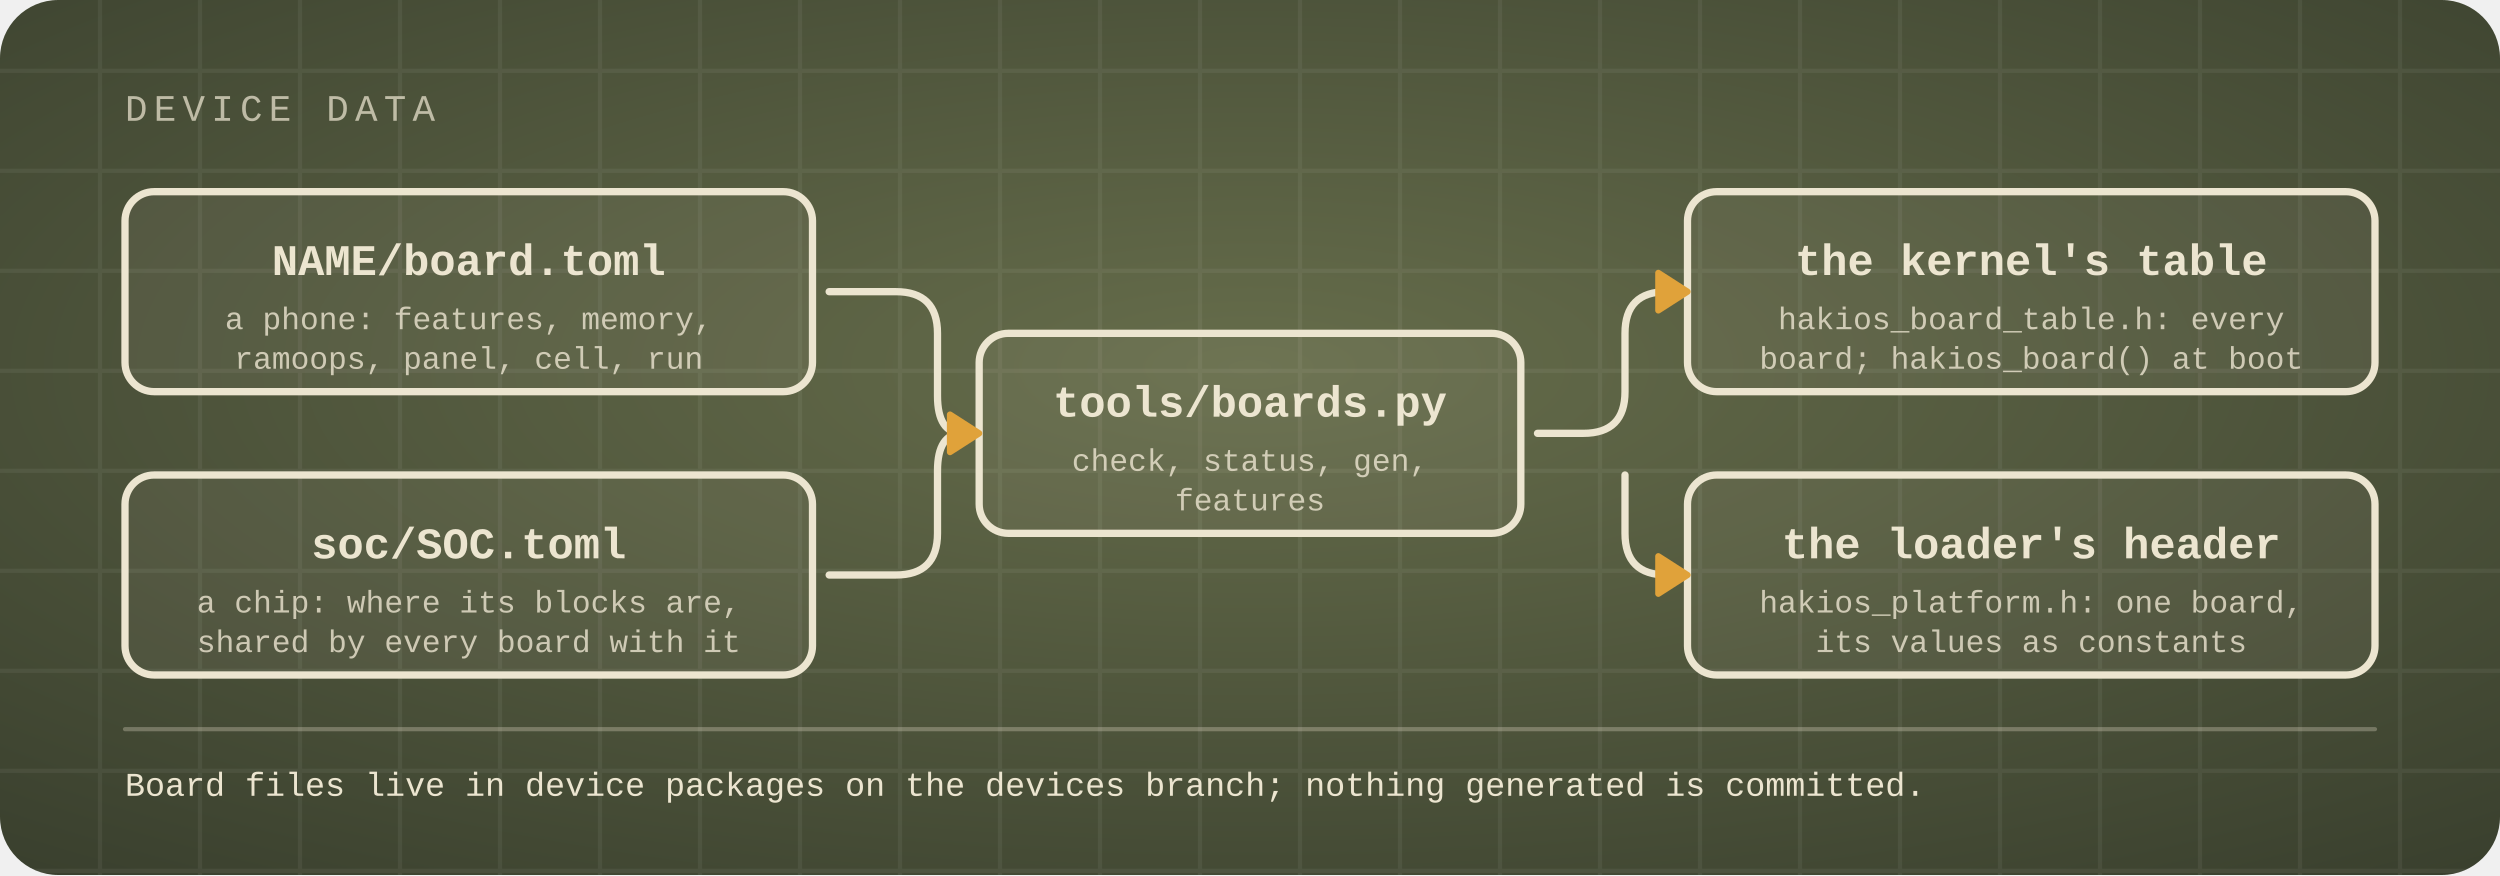
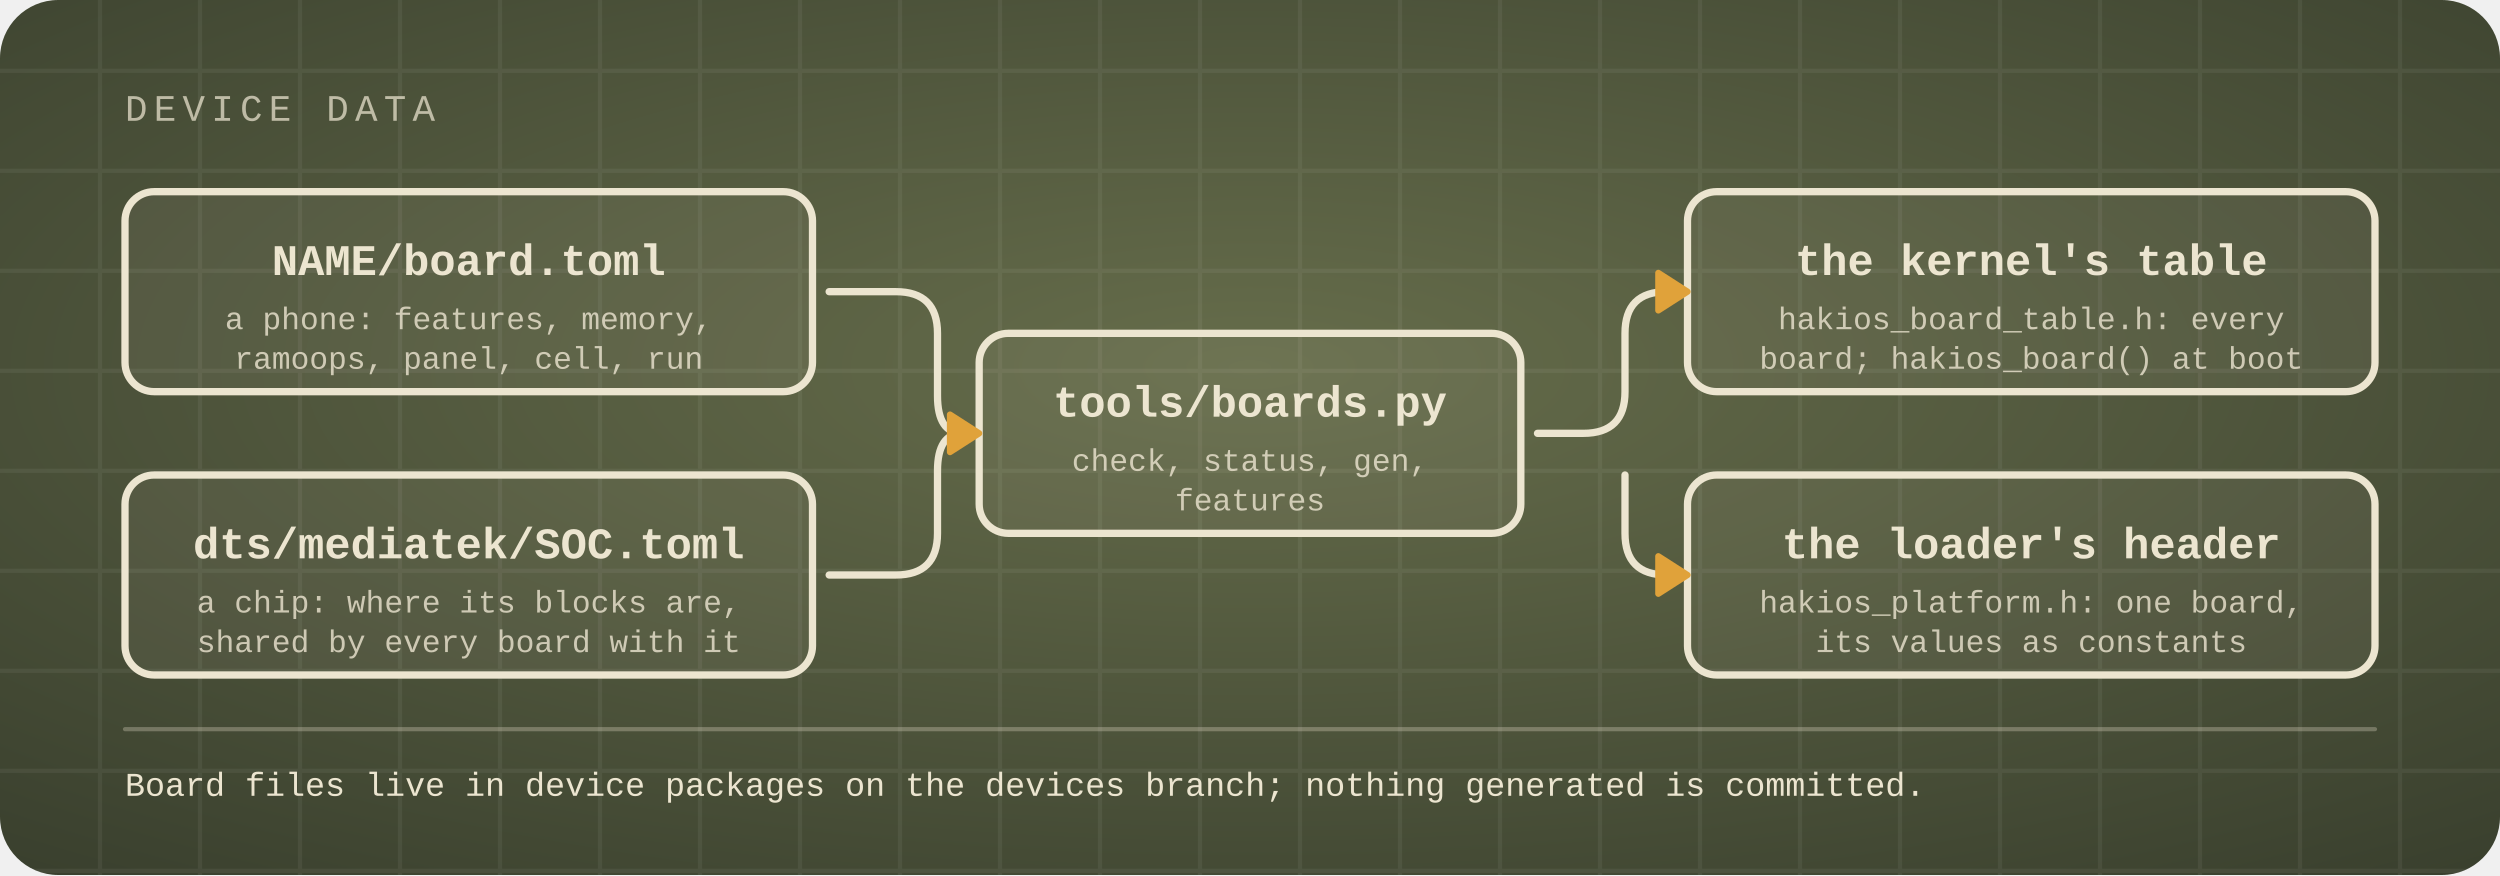
<svg xmlns="http://www.w3.org/2000/svg" viewBox="0 0 1200 420" width="1200" height="420" role="img" aria-labelledby="t">
  <defs>
    <radialGradient id="g" cx="50%" cy="42%" r="75%">
      <stop offset="0" stop-color="#666d4b" />
      <stop offset="1" stop-color="#3a402e" />
    </radialGradient>
    <clipPath id="c">
      <rect width="1200" height="420" rx="28" />
    </clipPath>
  </defs>
  <g clip-path="url(#c)">
    <rect width="1200" height="420" fill="url(#g)" />
    <path stroke="#fff" stroke-opacity=".055" stroke-width="2" d="M48 0V420M96 0V420M144 0V420M192 0V420M240 0V420M288 0V420M336 0V420M384 0V420M432 0V420M480 0V420M528 0V420M576 0V420M624 0V420M672 0V420M720 0V420M768 0V420M816 0V420M864 0V420M912 0V420M960 0V420M1008 0V420M1056 0V420M1104 0V420M1152 0V420M0 34H1200M0 82H1200M0 130H1200M0 178H1200M0 226H1200M0 274H1200M0 322H1200M0 370H1200M0 418H1200" />
    <g fill="#ece5d0" font-family="ui-monospace, SFMono-Regular, Menlo, Consolas, 'Liberation Mono', monospace">
      <text x="60" y="58" font-size="18" letter-spacing="3" fill-opacity=".72">DEVICE DATA</text>
      <g fill-opacity=".06" stroke="#ece5d0" stroke-width="3.5">
        <rect x="60" y="92" width="330" height="96" rx="14" />
        <rect x="60" y="228" width="330" height="96" rx="14" />
        <rect x="470" y="160" width="260" height="96" rx="14" />
        <rect x="810" y="92" width="330" height="96" rx="14" />
        <rect x="810" y="228" width="330" height="96" rx="14" />
      </g>
      <g font-size="21" font-weight="bold" text-anchor="middle">
        <text x="225" y="132">NAME/board.toml</text>
-         <text x="225" y="268">soc/SOC.toml</text>
+         <text x="225" y="268">dts/mediatek/SOC.toml</text>
        <text x="600" y="200">tools/boards.py</text>
        <text x="975" y="132">the kernel's table</text>
        <text x="975" y="268">the loader's header</text>
      </g>
      <g font-size="15" text-anchor="middle" fill-opacity=".8">
        <text x="225" y="158">a phone: features, memory,</text>
        <text x="225" y="177">ramoops, panel, cell, run</text>
        <text x="225" y="294">a chip: where its blocks are,</text>
        <text x="225" y="313">shared by every board with it</text>
        <text x="600" y="226">check, status, gen,</text>
        <text x="600" y="245">features</text>
        <text x="975" y="158">hakios_board_table.h: every</text>
        <text x="975" y="177">board; hakios_board() at boot</text>
        <text x="975" y="294">hakios_platform.h: one board,</text>
        <text x="975" y="313">its values as constants</text>
      </g>
      <path fill="none" stroke="#ece5d0" stroke-width="3.5" stroke-linecap="round" d="M398 140H430Q450 140 450 160V190Q450 208 462 208M398 276H430Q450 276 450 256V226Q450 208 462 208M738 208H760Q780 208 780 188V160Q780 140 800 140M780 228V256Q780 276 800 276" />
      <path fill="#e0a23a" stroke="#e0a23a" stroke-width="3" stroke-linejoin="round" d="M470 208l-14-9v18zM810 140l-14-9v18zM810 276l-14-9v18z" />
      <path stroke="#ece5d0" stroke-opacity=".3" stroke-width="2" stroke-linecap="round" d="M60 350H1140" />
      <text x="60" y="382" font-size="16">Board files live in device packages on the devices branch; nothing generated is committed.</text>
    </g>
  </g>
</svg>
